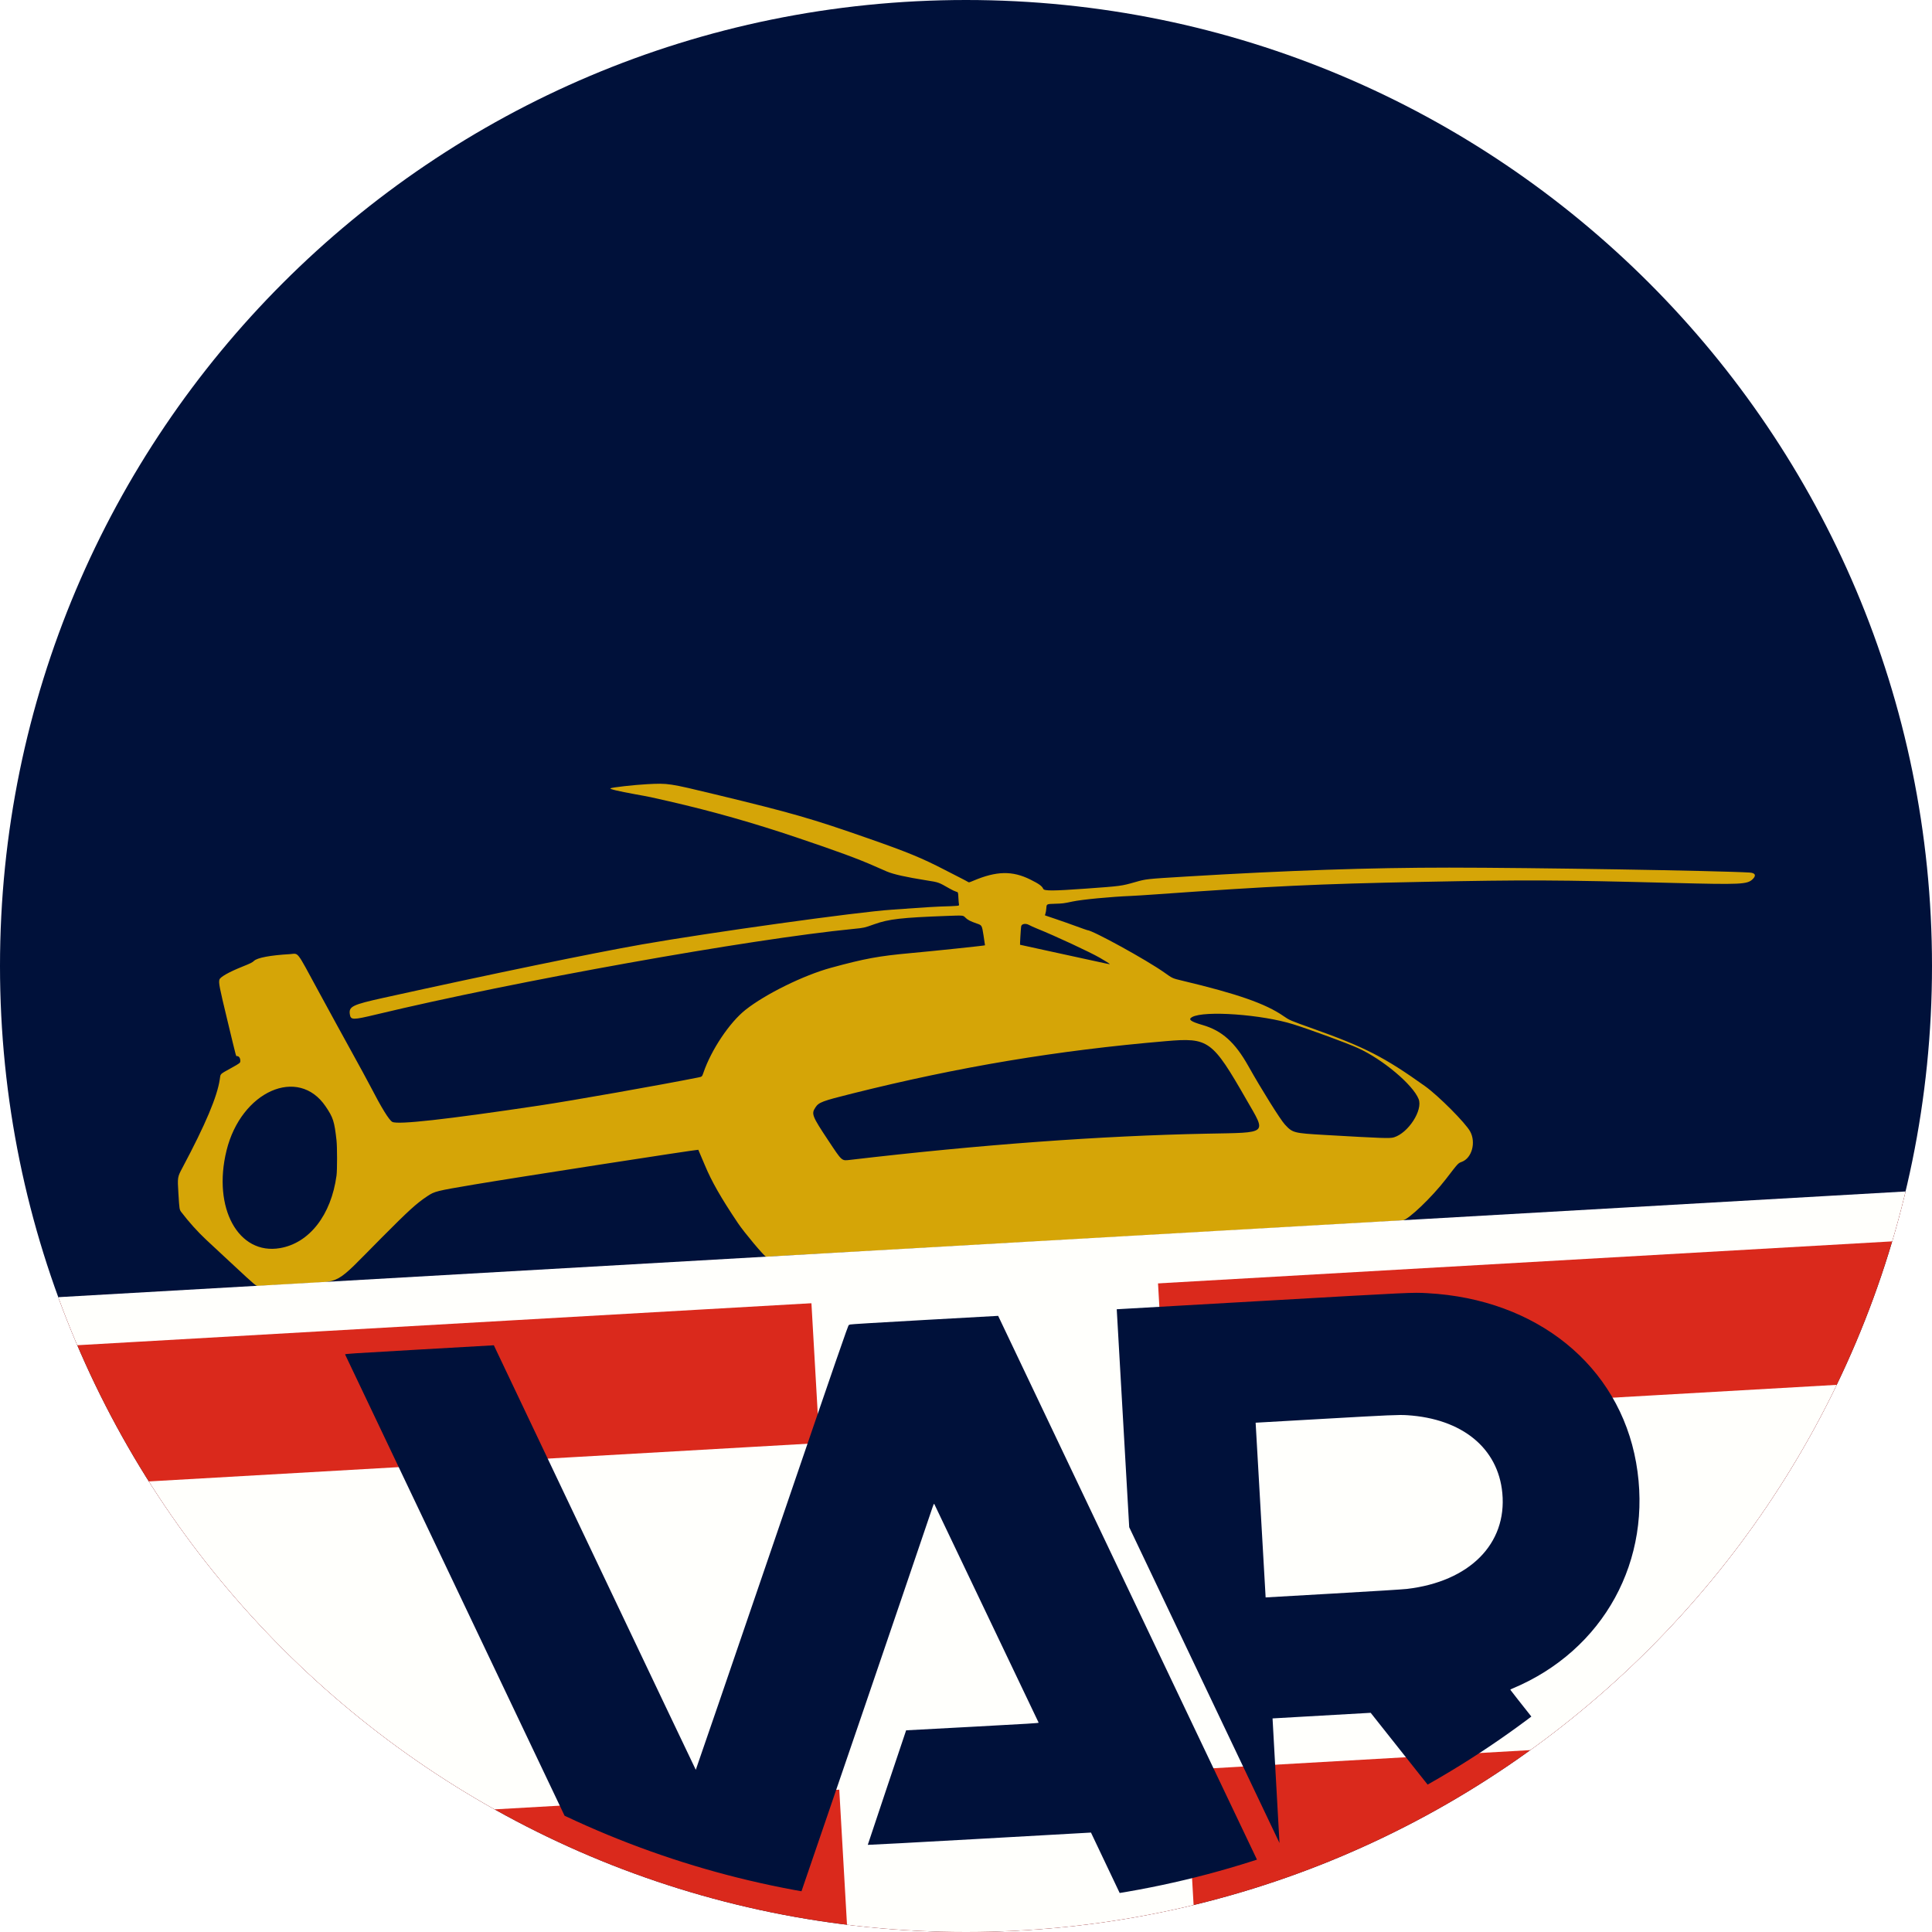
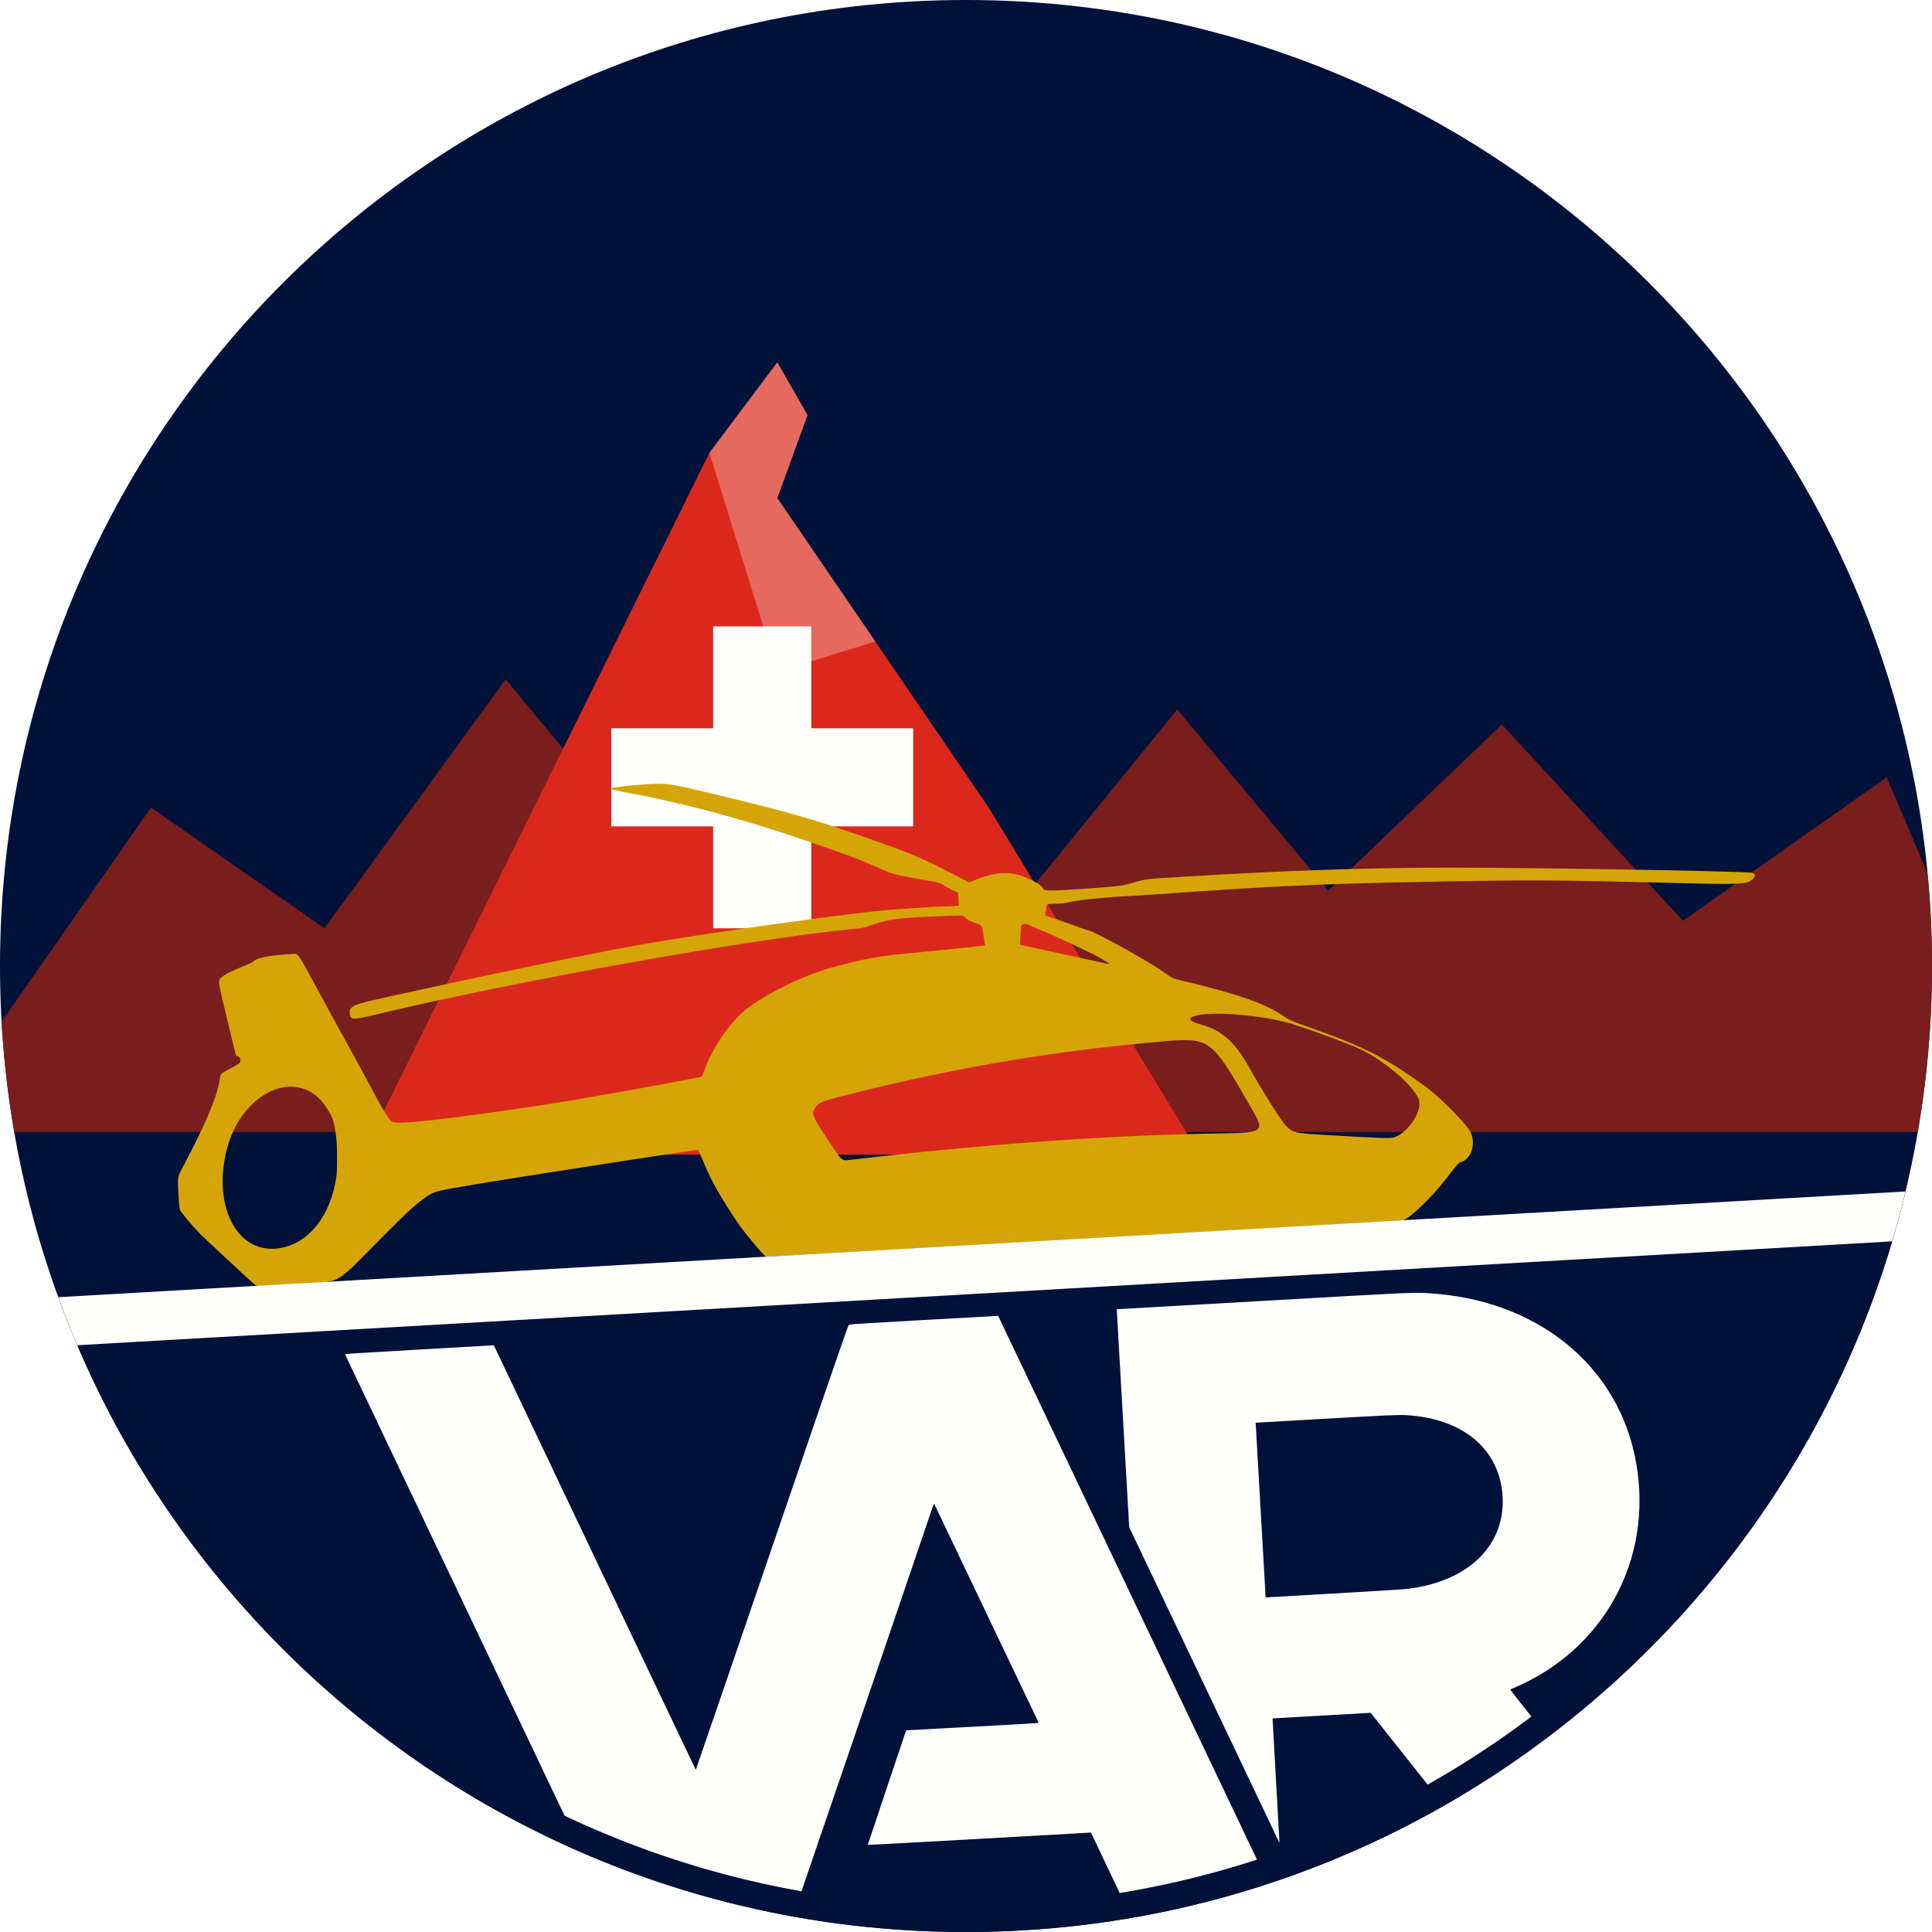
<svg xmlns="http://www.w3.org/2000/svg" viewBox="0 0 512 512" width="512" height="512">
  <defs>
-     <clipPath id="e30">
+     <clipPath id="e31">
      <circle cx="256" cy="256" r="256" />
    </clipPath>
  </defs>
-   <g clip-path="url(#e30)">
+   <g clip-path="url(#e31)">
    <circle cx="256" cy="256" r="256" fill="#00113A" />
    <defs>
-       <clipPath id="f31">
+       <clipPath id="o32">
+         <rect x="-512" y="-512" width="1536" height="842" transform="rotate(-3.275 256 256)" />
+       </clipPath>
+     </defs>
+     <g clip-path="url(#o32)">
+       <path d="M-20,300 L40,214 L86,246 L134,180 L182,238 L228,196 L268,242 L312,188 L352,236 L398,192 L446,244 L500,206 L540,300 Z" fill="#8E1F17" opacity=".85" />
+       <defs>
+         <clipPath id="chm30">
+           <path d="M96,306 L188,120 L206,96 L214,110 L206,132 L262,214 L318,306 Z" />
+         </clipPath>
+       </defs>
+       <path d="M96,306 L188,120 L206,96 L214,110 L206,132 L262,214 L318,306 Z" fill="#DA291C" />
+       <g clip-path="url(#chm30)">
+         <g transform="translate(202,206)">
+           <rect x="-13" y="-40" width="26" height="80" fill="#FFFFFC" />
+           <rect x="-40" y="-13" width="80" height="26" fill="#FFFFFC" />
+         </g>
+       </g>
+       <path d="M206,96 L214,110 L206,132 L232,170 L206,178 L188,120 Z" fill="#FFFFFC" opacity=".30" />
+     </g>
+     <defs>
+       <clipPath id="f33">
        <rect x="-512" y="330" width="1536" height="1024" transform="rotate(-3.275 256 256)" />
      </clipPath>
    </defs>
-     <g clip-path="url(#f31)">
+     <g clip-path="url(#f33)">
      <g transform="rotate(-3.275 256 256)">
        <g transform="translate(0,330)">
-           <rect x="-512" y="0" width="1536" height="1024" fill="#DA291C" />
-           <g transform="translate(256,96)">
-             <rect x="-46" y="-210" width="92" height="420" fill="#FFFFFC" />
-             <rect x="-330" y="-46" width="660" height="92" fill="#FFFFFC" />
-           </g>
+           <rect x="-512" y="0" width="1536" height="1024" fill="#00113A" />
        </g>
      </g>
    </g>
    <g fill="#D5A507" transform="translate(47.00,207.72) scale(0.418)">
      <path d="M35.7 305.27C27.86 297.99 20 290.67 18.23 289.02C12.94 284.07 7.26 277.76 2.59 271.63C1.3 269.94 1.3 269.94 0.67 259.67C0.04 249.4 0.04 249.4 3.21 243.43C17.85 215.93 25.31 198.26 26.9 187.33C27.45 183.58 26.65 184.36 34.25 180.13C39.92 176.97 39.91 176.98 39.91 175.49C39.91 173.85 39.02 172.61 37.83 172.6C37.11 172.6 37.81 175.22 31.69 149.81C26.64 128.87 26.11 126.2 26.67 124.15C27.12 122.49 32.62 119.37 41.13 115.95C46.53 113.78 47.49 113.3 48.58 112.26C50.67 110.26 58.97 108.69 71.24 107.99C77.19 107.64 74.98 104.81 89.29 131.15C96.15 143.79 105.73 161.29 110.57 170.04C115.41 178.79 120.75 188.62 122.44 191.88C129.48 205.52 134.23 213.21 136.29 214.34C139.72 216.22 170.18 212.83 229.23 204.01C250.02 200.91 306.75 190.88 330.23 186.17C332.66 185.68 332.66 185.68 333.54 183.12C338.5 168.63 350.1 151.3 360.17 143.32C372.8 133.3 397.13 121.34 414.41 116.63C435.84 110.79 444.66 109.17 464.81 107.34C479.81 105.98 511.76 102.62 512.05 102.38C512.08 102.36 511.65 99.49 511.1 96.01C510.1 89.68 510.1 89.68 506.87 88.58C502.65 87.13 501 86.26 499.45 84.67C498.18 83.37 498.18 83.37 487.88 83.75C459.05 84.82 451.08 85.73 441.9 89.01C435.4 91.33 435.45 91.31 428.8 91.97C362.81 98.45 214.12 125.11 126.21 146.21C111.13 149.83 109.91 149.82 109.35 146.09C108.62 141.18 110.96 140.04 130.7 135.68C199.78 120.43 262.82 107.4 294.63 101.81C336.98 94.36 431.41 81.22 452.54 79.84C455.13 79.67 462.05 79.18 467.91 78.75C473.77 78.33 480.74 77.91 483.41 77.82C496.02 77.41 495.76 77.44 495.55 76.49C495.44 76.03 495.28 74.08 495.18 72.17C495.01 68.69 495.01 68.69 493.75 68.38C493.06 68.2 491.24 67.34 489.71 66.47C482.4 62.32 482.87 62.48 475.05 61.23C461.69 59.09 454.17 57.41 449.82 55.59C448.42 55 444.91 53.47 442.02 52.19C431.61 47.57 418.28 42.66 392.8 34.08C364.87 24.67 339.59 17.5 311.76 11.09C299.95 8.37 299.99 8.38 290.21 6.6C279.38 4.63 274.04 3.36 274.55 2.87C275.14 2.3 289.73 0.65 297.88 0.23C311.16 -0.46 311.55 -0.4 341.15 6.74C389.7 18.46 402.15 22.04 437.97 34.58C462.99 43.33 472.02 47.05 486.52 54.55C489.7 56.2 494.13 58.47 496.36 59.59C498.58 60.72 500.74 61.86 501.14 62.13C501.87 62.62 501.89 62.62 504.82 61.38C519.4 55.23 529.43 55.03 540.79 60.69C546.35 63.46 548.17 64.78 548.98 66.6C549.58 67.97 555.31 67.94 575.92 66.45C598.39 64.83 598.39 64.83 607.34 62.29C614.29 60.32 614.14 60.33 639.56 58.79C703.41 54.93 756.26 53.13 806.36 53.13C858.12 53.13 977.54 55.09 996.82 56.26C1000.43 56.48 1001.17 58.14 998.71 60.49C995.29 63.76 991.43 63.94 948.73 62.85C873.08 60.91 856.08 60.83 788.97 62.17C722.22 63.5 694.67 64.8 620.01 70.11C613.86 70.55 607 70.98 604.77 71.07C591.89 71.59 573.5 73.35 567.47 74.64C561.97 75.82 561.32 75.9 556.36 76.04C551.11 76.19 551.11 76.19 550.94 78.75C550.84 80.16 550.57 81.77 550.34 82.33C550.01 83.11 549.99 83.38 550.24 83.47C550.42 83.53 553.42 84.55 556.9 85.72C560.39 86.9 566.25 88.96 569.93 90.32C573.61 91.67 576.74 92.77 576.89 92.77C580.14 92.77 614.7 111.79 625.81 119.69C630.93 123.34 630.93 123.34 636.87 124.75C672.02 133.12 689.95 139.38 701.29 147.24C705.18 149.93 705.18 149.93 720.24 155.31C752.95 166.98 765.35 173.35 790.99 191.66C799.5 197.73 816.67 214.97 819.64 220.42C823.42 227.36 820.75 237.21 814.42 239.63C811.9 240.59 812.26 240.2 804.25 250.61C795.46 262.02 780.6 276.24 776.87 276.82C775.66 277 373.53 299.94 373.25 299.84C371.87 299.33 359.32 284.34 355.46 278.59C344.66 262.51 338.75 252.16 334.39 241.69C332.21 236.45 330.36 232.1 330.28 232.02C329.97 231.71 213.68 249.73 187.97 254.08C164.08 258.12 163.13 258.35 158.5 261.43C151.54 266.06 146.73 270.44 129.11 288.18C98.73 318.77 105.03 315.29 77.25 316.85C63.91 317.61 52.31 318.29 51.48 318.37C49.96 318.52 49.96 318.52 35.7 305.27ZM65.16 294.35C83.73 291.12 97.51 273.39 100.91 248.38C101.38 244.97 101.37 230.17 100.9 226C99.56 213.99 98.8 211.61 94.02 204.55C76.64 178.83 40.43 194.92 31.18 232.47C22.2 268.91 38.7 298.96 65.16 294.35ZM426.51 238.42C508.82 228.76 585.47 223.14 652.64 221.81C692.24 221.03 690.56 222.48 677.71 200.11C656.08 162.43 653.86 160.82 626.75 163.14C557.73 169.02 495.94 179.34 427.86 196.36C408.78 201.13 406.7 201.91 404.56 205.13C401.84 209.25 402.31 210.47 412.79 226.27C421.54 239.45 421.09 239.05 426.51 238.42ZM771.34 224.12C780.47 221.3 789.76 206.88 786.96 199.86C783.31 190.7 764.16 174.62 748.38 167.48C741.64 164.43 718.63 155.97 707.64 152.51C687.74 146.23 651.12 143.59 643.34 147.88C640.63 149.37 642.43 150.74 649.96 152.91C662.3 156.47 670.56 163.87 679.03 178.98C687.23 193.6 699.29 212.89 702.16 215.99C707.1 221.32 707.66 221.47 727.59 222.62C764.71 224.76 768.81 224.9 771.34 224.12ZM591.15 114.24C591.15 114.08 588 112.11 584.82 110.28C578.3 106.55 556.35 96.34 545.07 91.8C543.08 91 540.82 89.97 540.03 89.52C537.82 88.26 535.19 88.74 534.96 90.44C534.72 92.22 534.14 101.92 534.27 102.04C534.33 102.09 541.55 103.67 550.3 105.55C559.05 107.43 571.61 110.17 578.21 111.63C589.8 114.19 591.15 114.47 591.15 114.24Z" fill-rule="evenodd" />
    </g>
    <g transform="translate(256,330) rotate(-3.275)">
      <rect x="-614.4" y="0" width="1228.8" height="13" fill="#FFFFFC" />
    </g>
    <g transform="rotate(-3.275 256 256)">
      <defs>
-         <clipPath id="wc32">
+         <clipPath id="wc34">
          <circle cx="256" cy="256" r="249.00" />
        </clipPath>
      </defs>
-       <g clip-path="url(#wc32)">
-         <g fill="#00113A" transform="translate(85.82,349.00) scale(0.34037)">
+       <g clip-path="url(#wc34)">
+         <g fill="#FFFFFC" transform="translate(85.82,349.00) scale(0.34037)">
          <path d="M289.74 479.69C249.1 462.82 211.02 441.92 174.82 416.64C167.25 411.34 167.25 411.34 166.37 409.23C162.93 400.93 0.18 1.51 0.07 1.11C-0.06 0.62 2.84 0.59 58.01 0.59L116.09 0.59L185.06 170.03C222.99 263.22 254.1 339.51 254.19 339.56C254.28 339.61 285.4 263.37 323.34 170.12C384.28 20.39 392.41 0.59 392.96 0.59C393.29 0.59 393.7 0.46 393.87 0.29C394.06 0.1 413.57 0.02 451.79 0.07L509.42 0.15L544.76 86.85C564.2 134.53 608.31 242.75 642.78 327.34C677.26 411.92 705.52 481.23 705.59 481.35C705.67 481.47 679.54 481.57 647.54 481.57L589.35 481.57L573.97 443.75L558.58 405.93L471.57 405.85C423.71 405.81 384.55 405.68 384.54 405.56C384.54 405.44 392.39 385.74 402 361.78L419.45 318.23L471.2 318.41C515.7 318.56 522.93 318.53 522.79 318.17C522.7 317.94 506.67 278.74 487.17 231.05C467.67 183.37 451.59 144.02 451.43 143.62C451.18 142.97 450.83 143.66 448.49 149.51C443.95 160.87 401.02 266.69 388.38 297.7C381.77 313.92 368.25 347.1 358.35 371.42C348.45 395.75 334.26 430.59 326.81 448.84L313.26 482.01L304.45 482.08C295.64 482.14 295.64 482.14 289.74 479.69ZM816.71 375.56L781.33 325.28L743.07 325.27L704.81 325.27L704.73 373.84L704.66 422.41L653.27 296.34L601.89 170.27L601.89 85.28L601.89 0.29L714.76 0.3C833.83 0.3 832.21 0.29 844 1.6C928.95 11.07 989.75 66.44 998.79 142.58C1007.87 219.03 965.21 287.28 892.44 312.78C891.58 313.08 890.89 313.43 890.89 313.56C890.89 313.69 899.25 325.68 909.48 340.21C925.33 362.72 928.01 366.68 927.69 367.07C925.15 370.14 900.18 391.1 887.5 400.82C876.27 409.42 854.38 424.97 852.46 425.7C852.24 425.79 838.37 406.35 816.71 375.56ZM814.95 230.6C864.01 227.69 894.92 200 893.44 160.28C892.13 125.15 865.53 100.73 822.91 95.56C816.39 94.77 809.35 94.67 758.26 94.67L704.81 94.66L704.81 162.78L704.81 230.91L757.37 230.9C789.22 230.9 811.91 230.78 814.95 230.6Z" fill-rule="evenodd" />
        </g>
      </g>
    </g>
  </g>
</svg>
